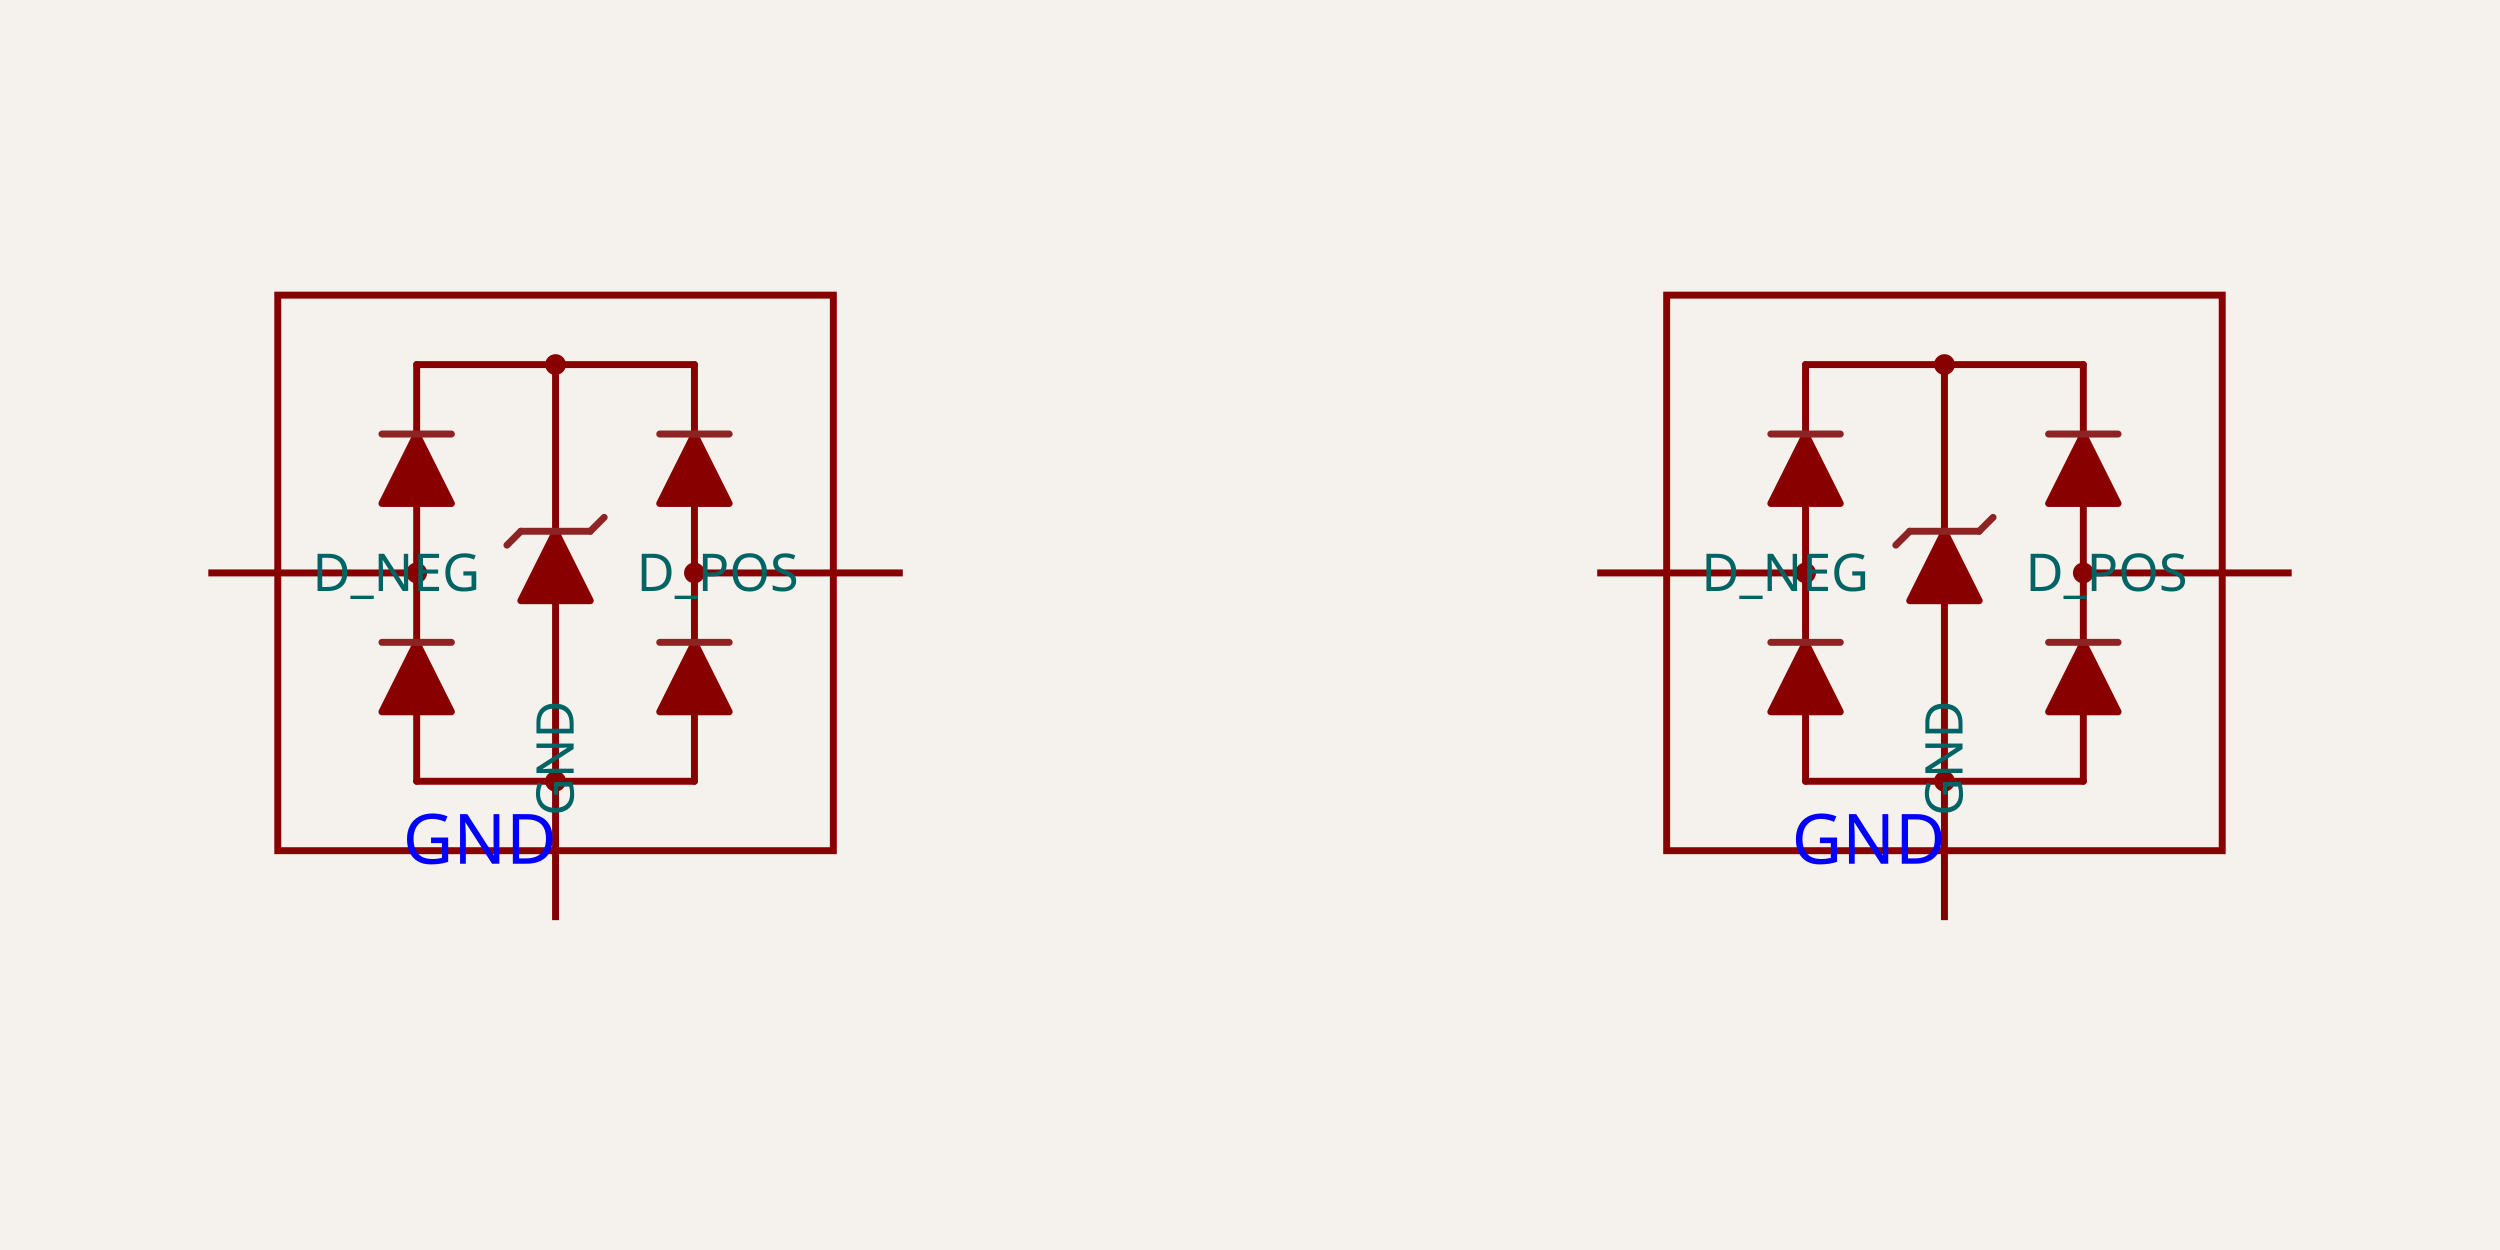
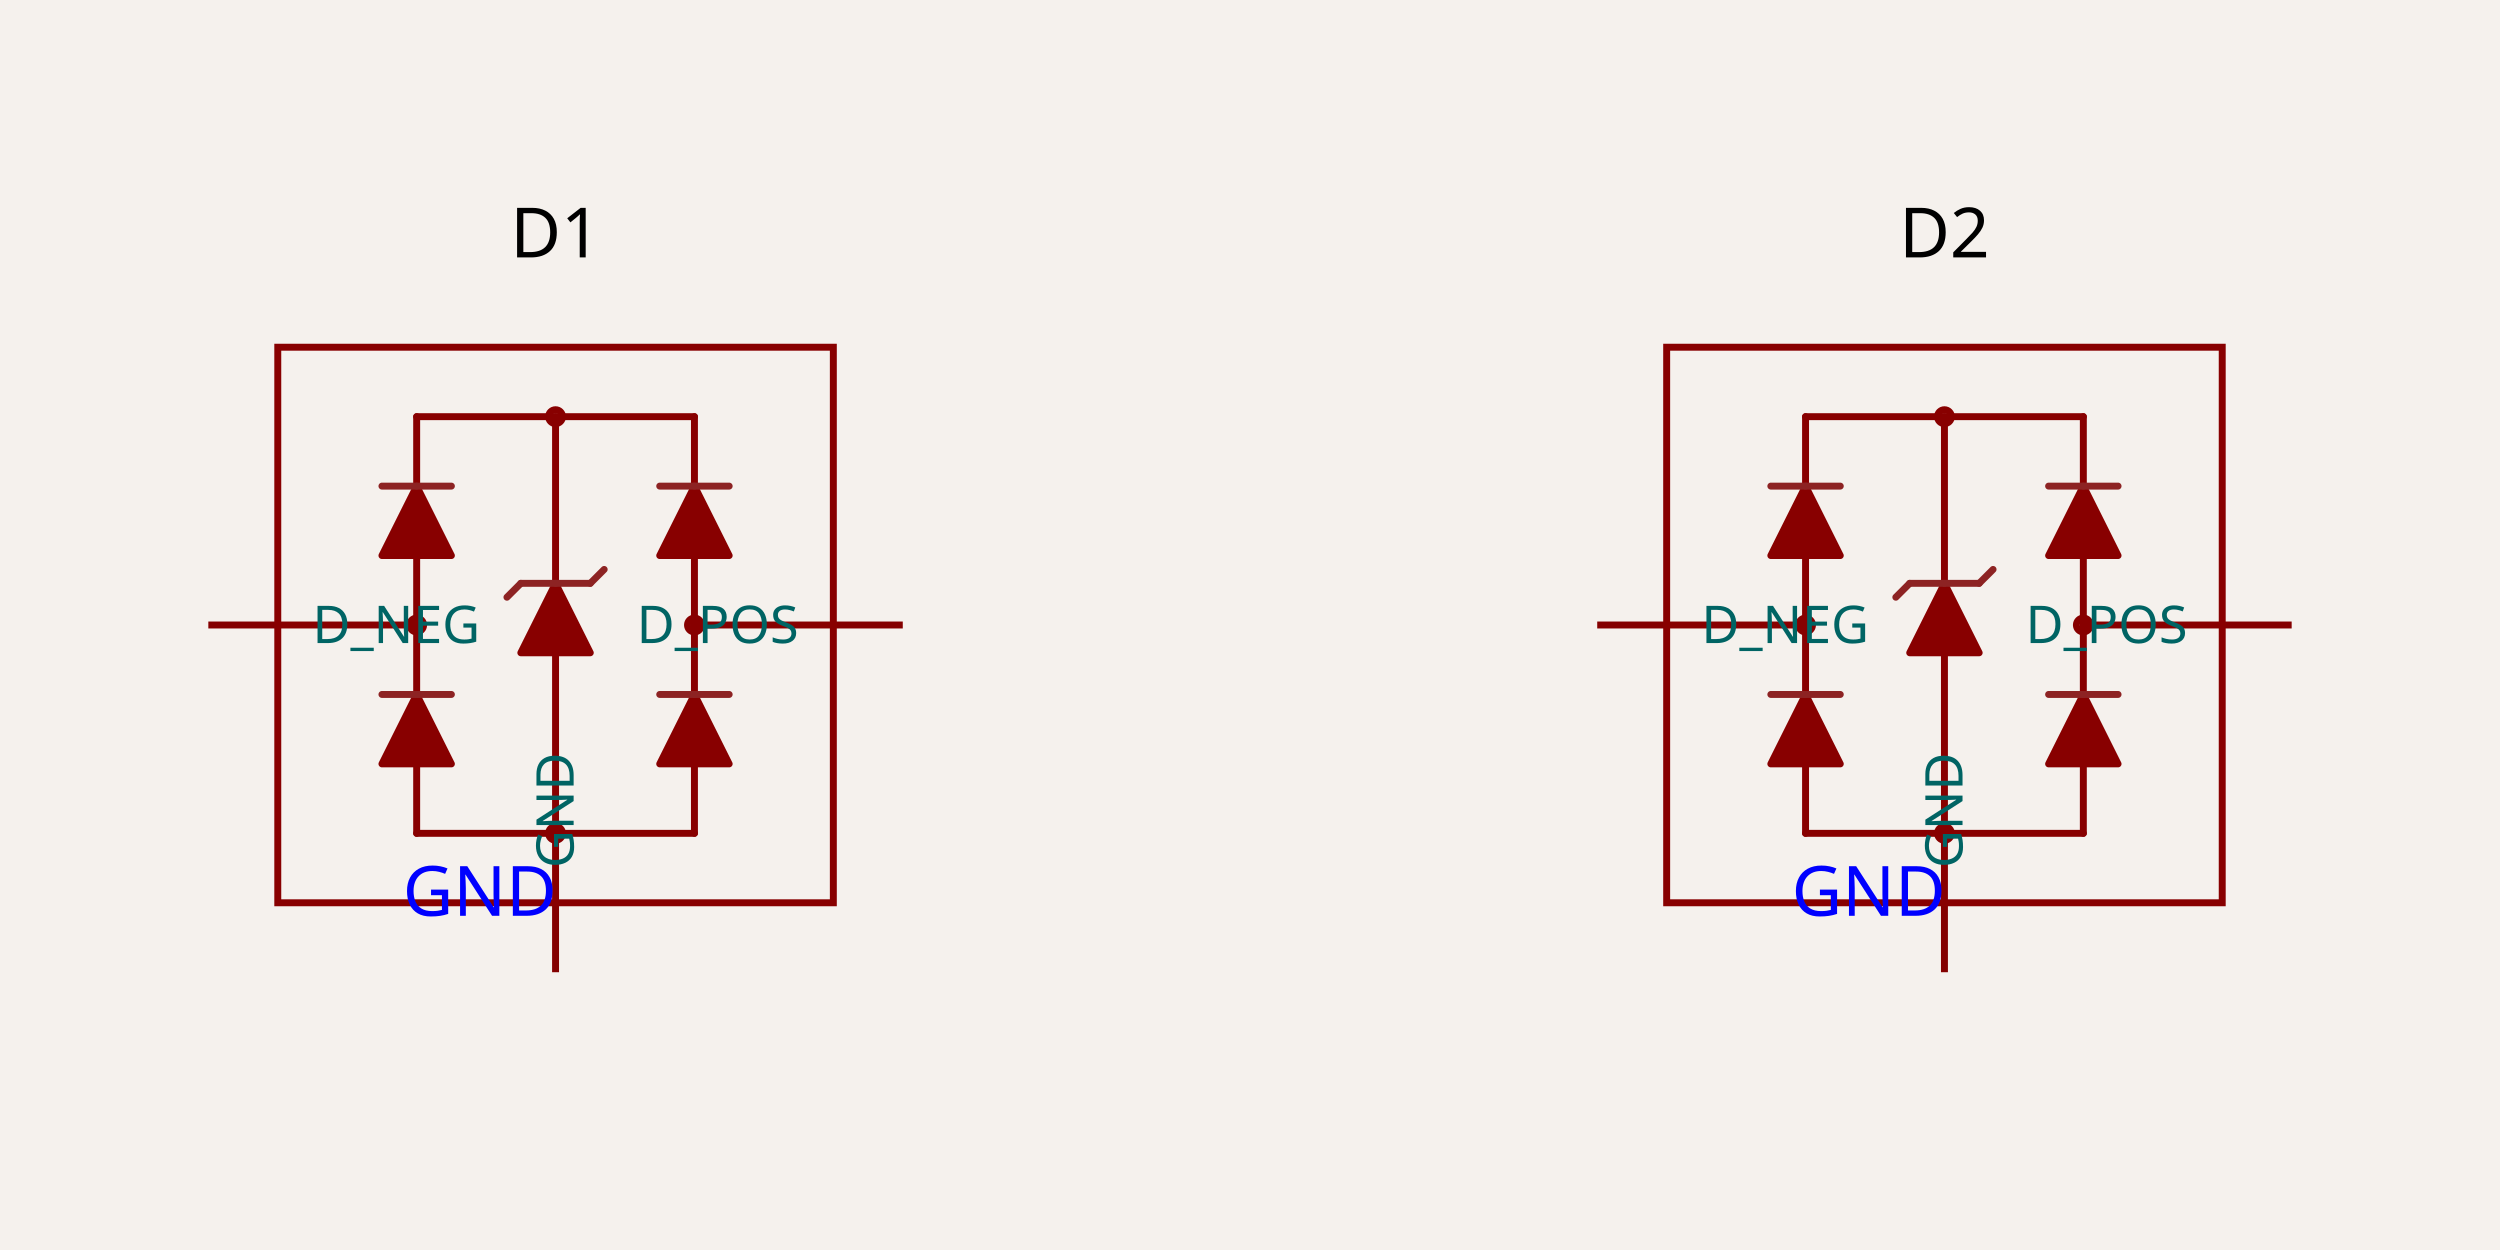
- <svg xmlns="http://www.w3.org/2000/svg" class="tscircuit-schematic" width="1200" height="600" style="background-color: rgb(245, 241, 237)" data-real-to-screen-transform="matrix(166.6666666667,0,0,-166.6666666667,600,308.3333333333)" data-software-used-string="@tscircuit/core@0.0.2056">
+ <svg xmlns="http://www.w3.org/2000/svg" class="tscircuit-schematic" width="1200" height="600" style="background-color: rgb(245, 241, 237)" data-real-to-screen-transform="matrix(166.6666666667,0,0,-166.6666666667,600,333.3333333333)" data-software-used-string="@tscircuit/core@0.0.2056">
  <style>
              .boundary { fill: rgb(245, 241, 237); }
              .schematic-boundary { fill: none; stroke: #fff; }
              .component { fill: none; stroke: rgb(132, 0, 0); }
              .chip { fill: rgb(255, 255, 194); stroke: rgb(132, 0, 0); }
              .component-pin { fill: none; stroke: rgb(132, 0, 0); }
              .text { font-family: sans-serif; fill: rgb(0, 150, 0); }
              .pin-number { fill: rgb(169, 0, 0); }
              .port-label { fill: rgb(0, 100, 100); }
              .component-name { fill: rgb(0, 100, 100); }
              
            </style>
  <rect class="boundary" x="0" y="0" width="1200" height="600" />
  <g class="sch-component" data-circuit-json-type="schematic_component" data-schematic-component-id="schematic_component_0">
-     <line class="sch-line" x1="266.667" y1="441.667" x2="266.667" y2="408.333" stroke="rgba(132, 0, 0)" stroke-width="3.333" data-schematic-line-id="schematic_line_0" data-schematic-component-id="schematic_component_0" />
-     <line class="sch-line" x1="433.333" y1="275" x2="400" y2="275" stroke="rgba(132, 0, 0)" stroke-width="3.333" data-schematic-line-id="schematic_line_1" data-schematic-component-id="schematic_component_0" />
-     <line class="sch-line" x1="100" y1="275" x2="133.333" y2="275" stroke="rgba(132, 0, 0)" stroke-width="3.333" data-schematic-line-id="schematic_line_2" data-schematic-component-id="schematic_component_0" />
-     <path class="sch-path" d="M 250 255 L 243.333 261.667" stroke="#8D2323" stroke-width="3.333" fill="none" stroke-linecap="round" stroke-linejoin="round" data-schematic-component-id="schematic_component_0" />
-     <circle class="sch-circle" cx="266.667" cy="375" r="3.333" fill="none" stroke="#880000" stroke-width="3.333" data-schematic-circle-id="schematic_circle_0" data-schematic-component-id="schematic_component_0" />
-     <circle class="sch-circle" cx="266.667" cy="175" r="3.333" fill="none" stroke="#880000" stroke-width="3.333" data-schematic-circle-id="schematic_circle_1" data-schematic-component-id="schematic_component_0" />
-     <path class="sch-path" d="M 333.333 375 L 200 375" stroke="#880000" stroke-width="3.333" fill="none" stroke-linecap="round" stroke-linejoin="round" data-schematic-component-id="schematic_component_0" />
-     <path class="sch-path" d="M 333.333 175 L 200 175" stroke="#880000" stroke-width="3.333" fill="none" stroke-linecap="round" stroke-linejoin="round" data-schematic-component-id="schematic_component_0" />
-     <path class="sch-path" d="M 266.667 408.333 L 266.667 175" stroke="#880000" stroke-width="3.333" fill="none" stroke-linecap="round" stroke-linejoin="round" data-schematic-component-id="schematic_component_0" />
-     <path class="sch-path" d="M 333.333 375 L 333.333 175" stroke="#880000" stroke-width="3.333" fill="none" stroke-linecap="round" stroke-linejoin="round" data-schematic-component-id="schematic_component_0" />
-     <circle class="sch-circle" cx="333.333" cy="275" r="3.333" fill="none" stroke="#880000" stroke-width="3.333" data-schematic-circle-id="schematic_circle_2" data-schematic-component-id="schematic_component_0" />
-     <path class="sch-path" d="M 316.667 341.667 L 333.333 308.333 L 350 341.667 L 316.667 341.667" stroke="#880000" stroke-width="3.333" fill="#880000" stroke-linecap="round" stroke-linejoin="round" data-schematic-component-id="schematic_component_0" />
-     <path class="sch-path" d="M 333.333 308.333 L 316.667 308.333" stroke="#8D2323" stroke-width="3.333" fill="none" stroke-linecap="round" stroke-linejoin="round" data-schematic-component-id="schematic_component_0" />
-     <path class="sch-path" d="M 350 308.333 L 333.333 308.333" stroke="#8D2323" stroke-width="3.333" fill="none" stroke-linecap="round" stroke-linejoin="round" data-schematic-component-id="schematic_component_0" />
-     <path class="sch-path" d="M 316.667 241.667 L 333.333 208.333 L 350 241.667 L 316.667 241.667" stroke="#880000" stroke-width="3.333" fill="#880000" stroke-linecap="round" stroke-linejoin="round" data-schematic-component-id="schematic_component_0" />
-     <path class="sch-path" d="M 333.333 208.333 L 316.667 208.333" stroke="#8D2323" stroke-width="3.333" fill="none" stroke-linecap="round" stroke-linejoin="round" data-schematic-component-id="schematic_component_0" />
-     <path class="sch-path" d="M 350 208.333 L 333.333 208.333" stroke="#8D2323" stroke-width="3.333" fill="none" stroke-linecap="round" stroke-linejoin="round" data-schematic-component-id="schematic_component_0" />
-     <path class="sch-path" d="M 400 275 L 333.333 275" stroke="#880000" stroke-width="3.333" fill="none" stroke-linecap="round" stroke-linejoin="round" data-schematic-component-id="schematic_component_0" />
-     <path class="sch-path" d="M 200 375 L 200 175" stroke="#880000" stroke-width="3.333" fill="none" stroke-linecap="round" stroke-linejoin="round" data-schematic-component-id="schematic_component_0" />
-     <circle class="sch-circle" cx="200" cy="275" r="3.333" fill="none" stroke="#880000" stroke-width="3.333" data-schematic-circle-id="schematic_circle_3" data-schematic-component-id="schematic_component_0" />
-     <path class="sch-path" d="M 216.667 341.667 L 200 308.333 L 183.333 341.667 L 216.667 341.667" stroke="#880000" stroke-width="3.333" fill="#880000" stroke-linecap="round" stroke-linejoin="round" data-schematic-component-id="schematic_component_0" />
-     <path class="sch-path" d="M 200 308.333 L 216.667 308.333" stroke="#8D2323" stroke-width="3.333" fill="none" stroke-linecap="round" stroke-linejoin="round" data-schematic-component-id="schematic_component_0" />
-     <path class="sch-path" d="M 183.333 308.333 L 200 308.333" stroke="#8D2323" stroke-width="3.333" fill="none" stroke-linecap="round" stroke-linejoin="round" data-schematic-component-id="schematic_component_0" />
-     <path class="sch-path" d="M 216.667 241.667 L 200 208.333 L 183.333 241.667 L 216.667 241.667" stroke="#880000" stroke-width="3.333" fill="#880000" stroke-linecap="round" stroke-linejoin="round" data-schematic-component-id="schematic_component_0" />
-     <path class="sch-path" d="M 200 208.333 L 216.667 208.333" stroke="#8D2323" stroke-width="3.333" fill="none" stroke-linecap="round" stroke-linejoin="round" data-schematic-component-id="schematic_component_0" />
-     <path class="sch-path" d="M 183.333 208.333 L 200 208.333" stroke="#8D2323" stroke-width="3.333" fill="none" stroke-linecap="round" stroke-linejoin="round" data-schematic-component-id="schematic_component_0" />
-     <path class="sch-path" d="M 133.333 275 L 200 275" stroke="#880000" stroke-width="3.333" fill="none" stroke-linecap="round" stroke-linejoin="round" data-schematic-component-id="schematic_component_0" />
-     <path class="sch-path" d="M 283.333 288.333 L 266.667 255 L 250 288.333 L 283.333 288.333" stroke="#880000" stroke-width="3.333" fill="#880000" stroke-linecap="round" stroke-linejoin="round" data-schematic-component-id="schematic_component_0" />
-     <path class="sch-path" d="M 290 248.333 L 283.333 255" stroke="#8D2323" stroke-width="3.333" fill="none" stroke-linecap="round" stroke-linejoin="round" data-schematic-component-id="schematic_component_0" />
-     <path class="sch-path" d="M 266.667 255 L 283.333 255" stroke="#8D2323" stroke-width="3.333" fill="none" stroke-linecap="round" stroke-linejoin="round" data-schematic-component-id="schematic_component_0" />
-     <path class="sch-path" d="M 250 255 L 266.667 255" stroke="#8D2323" stroke-width="3.333" fill="none" stroke-linecap="round" stroke-linejoin="round" data-schematic-component-id="schematic_component_0" />
-     <rect class="sch-rect" x="133.333" y="141.667" width="266.667" height="266.667" fill="none" stroke="#880000" stroke-width="3.333" data-schematic-rect-id="schematic_rect_0" data-schematic-component-id="schematic_component_0" />
-     <text class="port-label sch-pin-label" x="266.667" y="391.667" style="font-family: sans-serif;" fill="rgb(0, 100, 100)" text-anchor="start" dominant-baseline="middle" font-size="25px" transform="rotate(-90 266.6667 391.6667)">GND</text>
-     <text class="port-label sch-pin-label" x="383.333" y="275" style="font-family: sans-serif;" fill="rgb(0, 100, 100)" text-anchor="end" dominant-baseline="middle" font-size="25px" transform="">D_POS</text>
-     <text class="port-label sch-pin-label" x="150" y="275" style="font-family: sans-serif;" fill="rgb(0, 100, 100)" text-anchor="start" dominant-baseline="middle" font-size="25px" transform="">D_NEG</text>
+     <line class="sch-line" x1="266.667" y1="466.667" x2="266.667" y2="433.333" stroke="rgba(132, 0, 0)" stroke-width="3.333" data-schematic-line-id="schematic_line_0" data-schematic-component-id="schematic_component_0" />
+     <line class="sch-line" x1="433.333" y1="300" x2="400" y2="300" stroke="rgba(132, 0, 0)" stroke-width="3.333" data-schematic-line-id="schematic_line_1" data-schematic-component-id="schematic_component_0" />
+     <line class="sch-line" x1="100" y1="300" x2="133.333" y2="300" stroke="rgba(132, 0, 0)" stroke-width="3.333" data-schematic-line-id="schematic_line_2" data-schematic-component-id="schematic_component_0" />
+     <path class="sch-path" d="M 250 280 L 243.333 286.667" stroke="#8D2323" stroke-width="3.333" fill="none" stroke-linecap="round" stroke-linejoin="round" data-schematic-component-id="schematic_component_0" />
+     <circle class="sch-circle" cx="266.667" cy="400" r="3.333" fill="none" stroke="#880000" stroke-width="3.333" data-schematic-circle-id="schematic_circle_0" data-schematic-component-id="schematic_component_0" />
+     <circle class="sch-circle" cx="266.667" cy="200" r="3.333" fill="none" stroke="#880000" stroke-width="3.333" data-schematic-circle-id="schematic_circle_1" data-schematic-component-id="schematic_component_0" />
+     <path class="sch-path" d="M 333.333 400 L 200 400" stroke="#880000" stroke-width="3.333" fill="none" stroke-linecap="round" stroke-linejoin="round" data-schematic-component-id="schematic_component_0" />
+     <path class="sch-path" d="M 333.333 200 L 200 200" stroke="#880000" stroke-width="3.333" fill="none" stroke-linecap="round" stroke-linejoin="round" data-schematic-component-id="schematic_component_0" />
+     <path class="sch-path" d="M 266.667 433.333 L 266.667 200" stroke="#880000" stroke-width="3.333" fill="none" stroke-linecap="round" stroke-linejoin="round" data-schematic-component-id="schematic_component_0" />
+     <path class="sch-path" d="M 333.333 400 L 333.333 200" stroke="#880000" stroke-width="3.333" fill="none" stroke-linecap="round" stroke-linejoin="round" data-schematic-component-id="schematic_component_0" />
+     <circle class="sch-circle" cx="333.333" cy="300" r="3.333" fill="none" stroke="#880000" stroke-width="3.333" data-schematic-circle-id="schematic_circle_2" data-schematic-component-id="schematic_component_0" />
+     <path class="sch-path" d="M 316.667 366.667 L 333.333 333.333 L 350 366.667 L 316.667 366.667" stroke="#880000" stroke-width="3.333" fill="#880000" stroke-linecap="round" stroke-linejoin="round" data-schematic-component-id="schematic_component_0" />
+     <path class="sch-path" d="M 333.333 333.333 L 316.667 333.333" stroke="#8D2323" stroke-width="3.333" fill="none" stroke-linecap="round" stroke-linejoin="round" data-schematic-component-id="schematic_component_0" />
+     <path class="sch-path" d="M 350 333.333 L 333.333 333.333" stroke="#8D2323" stroke-width="3.333" fill="none" stroke-linecap="round" stroke-linejoin="round" data-schematic-component-id="schematic_component_0" />
+     <path class="sch-path" d="M 316.667 266.667 L 333.333 233.333 L 350 266.667 L 316.667 266.667" stroke="#880000" stroke-width="3.333" fill="#880000" stroke-linecap="round" stroke-linejoin="round" data-schematic-component-id="schematic_component_0" />
+     <path class="sch-path" d="M 333.333 233.333 L 316.667 233.333" stroke="#8D2323" stroke-width="3.333" fill="none" stroke-linecap="round" stroke-linejoin="round" data-schematic-component-id="schematic_component_0" />
+     <path class="sch-path" d="M 350 233.333 L 333.333 233.333" stroke="#8D2323" stroke-width="3.333" fill="none" stroke-linecap="round" stroke-linejoin="round" data-schematic-component-id="schematic_component_0" />
+     <path class="sch-path" d="M 400 300 L 333.333 300" stroke="#880000" stroke-width="3.333" fill="none" stroke-linecap="round" stroke-linejoin="round" data-schematic-component-id="schematic_component_0" />
+     <path class="sch-path" d="M 200 400 L 200 200" stroke="#880000" stroke-width="3.333" fill="none" stroke-linecap="round" stroke-linejoin="round" data-schematic-component-id="schematic_component_0" />
+     <circle class="sch-circle" cx="200" cy="300" r="3.333" fill="none" stroke="#880000" stroke-width="3.333" data-schematic-circle-id="schematic_circle_3" data-schematic-component-id="schematic_component_0" />
+     <path class="sch-path" d="M 216.667 366.667 L 200 333.333 L 183.333 366.667 L 216.667 366.667" stroke="#880000" stroke-width="3.333" fill="#880000" stroke-linecap="round" stroke-linejoin="round" data-schematic-component-id="schematic_component_0" />
+     <path class="sch-path" d="M 200 333.333 L 216.667 333.333" stroke="#8D2323" stroke-width="3.333" fill="none" stroke-linecap="round" stroke-linejoin="round" data-schematic-component-id="schematic_component_0" />
+     <path class="sch-path" d="M 183.333 333.333 L 200 333.333" stroke="#8D2323" stroke-width="3.333" fill="none" stroke-linecap="round" stroke-linejoin="round" data-schematic-component-id="schematic_component_0" />
+     <path class="sch-path" d="M 216.667 266.667 L 200 233.333 L 183.333 266.667 L 216.667 266.667" stroke="#880000" stroke-width="3.333" fill="#880000" stroke-linecap="round" stroke-linejoin="round" data-schematic-component-id="schematic_component_0" />
+     <path class="sch-path" d="M 200 233.333 L 216.667 233.333" stroke="#8D2323" stroke-width="3.333" fill="none" stroke-linecap="round" stroke-linejoin="round" data-schematic-component-id="schematic_component_0" />
+     <path class="sch-path" d="M 183.333 233.333 L 200 233.333" stroke="#8D2323" stroke-width="3.333" fill="none" stroke-linecap="round" stroke-linejoin="round" data-schematic-component-id="schematic_component_0" />
+     <path class="sch-path" d="M 133.333 300 L 200 300" stroke="#880000" stroke-width="3.333" fill="none" stroke-linecap="round" stroke-linejoin="round" data-schematic-component-id="schematic_component_0" />
+     <path class="sch-path" d="M 283.333 313.333 L 266.667 280 L 250 313.333 L 283.333 313.333" stroke="#880000" stroke-width="3.333" fill="#880000" stroke-linecap="round" stroke-linejoin="round" data-schematic-component-id="schematic_component_0" />
+     <path class="sch-path" d="M 290 273.333 L 283.333 280" stroke="#8D2323" stroke-width="3.333" fill="none" stroke-linecap="round" stroke-linejoin="round" data-schematic-component-id="schematic_component_0" />
+     <path class="sch-path" d="M 266.667 280 L 283.333 280" stroke="#8D2323" stroke-width="3.333" fill="none" stroke-linecap="round" stroke-linejoin="round" data-schematic-component-id="schematic_component_0" />
+     <path class="sch-path" d="M 250 280 L 266.667 280" stroke="#8D2323" stroke-width="3.333" fill="none" stroke-linecap="round" stroke-linejoin="round" data-schematic-component-id="schematic_component_0" />
+     <rect class="sch-rect" x="133.333" y="166.667" width="266.667" height="266.667" fill="none" stroke="#880000" stroke-width="3.333" data-schematic-rect-id="schematic_rect_0" data-schematic-component-id="schematic_component_0" />
+     <text class="port-label sch-pin-label" x="266.667" y="416.667" style="font-family: sans-serif;" fill="rgb(0, 100, 100)" text-anchor="start" dominant-baseline="middle" font-size="25px" transform="rotate(-90 266.6667 416.6667)">GND</text>
+     <text class="port-label sch-pin-label" x="383.333" y="300" style="font-family: sans-serif;" fill="rgb(0, 100, 100)" text-anchor="end" dominant-baseline="middle" font-size="25px" transform="">D_POS</text>
+     <text class="port-label sch-pin-label" x="150" y="300" style="font-family: sans-serif;" fill="rgb(0, 100, 100)" text-anchor="start" dominant-baseline="middle" font-size="25px" transform="">D_NEG</text>
  </g>
  <g class="sch-component" data-circuit-json-type="schematic_component" data-schematic-component-id="schematic_component_1">
-     <line class="sch-line" x1="933.333" y1="441.667" x2="933.333" y2="408.333" stroke="rgba(132, 0, 0)" stroke-width="3.333" data-schematic-line-id="schematic_line_3" data-schematic-component-id="schematic_component_1" />
-     <line class="sch-line" x1="1100" y1="275" x2="1066.667" y2="275" stroke="rgba(132, 0, 0)" stroke-width="3.333" data-schematic-line-id="schematic_line_4" data-schematic-component-id="schematic_component_1" />
-     <line class="sch-line" x1="766.667" y1="275" x2="800" y2="275" stroke="rgba(132, 0, 0)" stroke-width="3.333" data-schematic-line-id="schematic_line_5" data-schematic-component-id="schematic_component_1" />
-     <path class="sch-path" d="M 916.667 255 L 910 261.667" stroke="#8D2323" stroke-width="3.333" fill="none" stroke-linecap="round" stroke-linejoin="round" data-schematic-component-id="schematic_component_1" />
-     <circle class="sch-circle" cx="933.333" cy="375" r="3.333" fill="none" stroke="#880000" stroke-width="3.333" data-schematic-circle-id="schematic_circle_4" data-schematic-component-id="schematic_component_1" />
-     <circle class="sch-circle" cx="933.333" cy="175" r="3.333" fill="none" stroke="#880000" stroke-width="3.333" data-schematic-circle-id="schematic_circle_5" data-schematic-component-id="schematic_component_1" />
-     <path class="sch-path" d="M 1000 375 L 866.667 375" stroke="#880000" stroke-width="3.333" fill="none" stroke-linecap="round" stroke-linejoin="round" data-schematic-component-id="schematic_component_1" />
-     <path class="sch-path" d="M 1000 175 L 866.667 175" stroke="#880000" stroke-width="3.333" fill="none" stroke-linecap="round" stroke-linejoin="round" data-schematic-component-id="schematic_component_1" />
-     <path class="sch-path" d="M 933.333 408.333 L 933.333 175" stroke="#880000" stroke-width="3.333" fill="none" stroke-linecap="round" stroke-linejoin="round" data-schematic-component-id="schematic_component_1" />
-     <path class="sch-path" d="M 1000 375 L 1000 175" stroke="#880000" stroke-width="3.333" fill="none" stroke-linecap="round" stroke-linejoin="round" data-schematic-component-id="schematic_component_1" />
-     <circle class="sch-circle" cx="1000" cy="275" r="3.333" fill="none" stroke="#880000" stroke-width="3.333" data-schematic-circle-id="schematic_circle_6" data-schematic-component-id="schematic_component_1" />
-     <path class="sch-path" d="M 983.333 341.667 L 1000 308.333 L 1016.667 341.667 L 983.333 341.667" stroke="#880000" stroke-width="3.333" fill="#880000" stroke-linecap="round" stroke-linejoin="round" data-schematic-component-id="schematic_component_1" />
-     <path class="sch-path" d="M 1000 308.333 L 983.333 308.333" stroke="#8D2323" stroke-width="3.333" fill="none" stroke-linecap="round" stroke-linejoin="round" data-schematic-component-id="schematic_component_1" />
-     <path class="sch-path" d="M 1016.667 308.333 L 1000 308.333" stroke="#8D2323" stroke-width="3.333" fill="none" stroke-linecap="round" stroke-linejoin="round" data-schematic-component-id="schematic_component_1" />
-     <path class="sch-path" d="M 983.333 241.667 L 1000 208.333 L 1016.667 241.667 L 983.333 241.667" stroke="#880000" stroke-width="3.333" fill="#880000" stroke-linecap="round" stroke-linejoin="round" data-schematic-component-id="schematic_component_1" />
-     <path class="sch-path" d="M 1000 208.333 L 983.333 208.333" stroke="#8D2323" stroke-width="3.333" fill="none" stroke-linecap="round" stroke-linejoin="round" data-schematic-component-id="schematic_component_1" />
-     <path class="sch-path" d="M 1016.667 208.333 L 1000 208.333" stroke="#8D2323" stroke-width="3.333" fill="none" stroke-linecap="round" stroke-linejoin="round" data-schematic-component-id="schematic_component_1" />
-     <path class="sch-path" d="M 1066.667 275 L 1000 275" stroke="#880000" stroke-width="3.333" fill="none" stroke-linecap="round" stroke-linejoin="round" data-schematic-component-id="schematic_component_1" />
-     <path class="sch-path" d="M 866.667 375 L 866.667 175" stroke="#880000" stroke-width="3.333" fill="none" stroke-linecap="round" stroke-linejoin="round" data-schematic-component-id="schematic_component_1" />
-     <circle class="sch-circle" cx="866.667" cy="275" r="3.333" fill="none" stroke="#880000" stroke-width="3.333" data-schematic-circle-id="schematic_circle_7" data-schematic-component-id="schematic_component_1" />
-     <path class="sch-path" d="M 883.333 341.667 L 866.667 308.333 L 850 341.667 L 883.333 341.667" stroke="#880000" stroke-width="3.333" fill="#880000" stroke-linecap="round" stroke-linejoin="round" data-schematic-component-id="schematic_component_1" />
-     <path class="sch-path" d="M 866.667 308.333 L 883.333 308.333" stroke="#8D2323" stroke-width="3.333" fill="none" stroke-linecap="round" stroke-linejoin="round" data-schematic-component-id="schematic_component_1" />
-     <path class="sch-path" d="M 850 308.333 L 866.667 308.333" stroke="#8D2323" stroke-width="3.333" fill="none" stroke-linecap="round" stroke-linejoin="round" data-schematic-component-id="schematic_component_1" />
-     <path class="sch-path" d="M 883.333 241.667 L 866.667 208.333 L 850 241.667 L 883.333 241.667" stroke="#880000" stroke-width="3.333" fill="#880000" stroke-linecap="round" stroke-linejoin="round" data-schematic-component-id="schematic_component_1" />
-     <path class="sch-path" d="M 866.667 208.333 L 883.333 208.333" stroke="#8D2323" stroke-width="3.333" fill="none" stroke-linecap="round" stroke-linejoin="round" data-schematic-component-id="schematic_component_1" />
-     <path class="sch-path" d="M 850 208.333 L 866.667 208.333" stroke="#8D2323" stroke-width="3.333" fill="none" stroke-linecap="round" stroke-linejoin="round" data-schematic-component-id="schematic_component_1" />
-     <path class="sch-path" d="M 800 275 L 866.667 275" stroke="#880000" stroke-width="3.333" fill="none" stroke-linecap="round" stroke-linejoin="round" data-schematic-component-id="schematic_component_1" />
-     <path class="sch-path" d="M 950 288.333 L 933.333 255 L 916.667 288.333 L 950 288.333" stroke="#880000" stroke-width="3.333" fill="#880000" stroke-linecap="round" stroke-linejoin="round" data-schematic-component-id="schematic_component_1" />
-     <path class="sch-path" d="M 956.667 248.333 L 950 255" stroke="#8D2323" stroke-width="3.333" fill="none" stroke-linecap="round" stroke-linejoin="round" data-schematic-component-id="schematic_component_1" />
-     <path class="sch-path" d="M 933.333 255 L 950 255" stroke="#8D2323" stroke-width="3.333" fill="none" stroke-linecap="round" stroke-linejoin="round" data-schematic-component-id="schematic_component_1" />
-     <path class="sch-path" d="M 916.667 255 L 933.333 255" stroke="#8D2323" stroke-width="3.333" fill="none" stroke-linecap="round" stroke-linejoin="round" data-schematic-component-id="schematic_component_1" />
-     <rect class="sch-rect" x="800" y="141.667" width="266.667" height="266.667" fill="none" stroke="#880000" stroke-width="3.333" data-schematic-rect-id="schematic_rect_1" data-schematic-component-id="schematic_component_1" />
-     <text class="port-label sch-pin-label" x="933.333" y="391.667" style="font-family: sans-serif;" fill="rgb(0, 100, 100)" text-anchor="start" dominant-baseline="middle" font-size="25px" transform="rotate(-90 933.3333 391.6667)">GND</text>
-     <text class="port-label sch-pin-label" x="1050" y="275" style="font-family: sans-serif;" fill="rgb(0, 100, 100)" text-anchor="end" dominant-baseline="middle" font-size="25px" transform="">D_POS</text>
-     <text class="port-label sch-pin-label" x="816.667" y="275" style="font-family: sans-serif;" fill="rgb(0, 100, 100)" text-anchor="start" dominant-baseline="middle" font-size="25px" transform="">D_NEG</text>
+     <line class="sch-line" x1="933.333" y1="466.667" x2="933.333" y2="433.333" stroke="rgba(132, 0, 0)" stroke-width="3.333" data-schematic-line-id="schematic_line_3" data-schematic-component-id="schematic_component_1" />
+     <line class="sch-line" x1="1100" y1="300" x2="1066.667" y2="300" stroke="rgba(132, 0, 0)" stroke-width="3.333" data-schematic-line-id="schematic_line_4" data-schematic-component-id="schematic_component_1" />
+     <line class="sch-line" x1="766.667" y1="300" x2="800" y2="300" stroke="rgba(132, 0, 0)" stroke-width="3.333" data-schematic-line-id="schematic_line_5" data-schematic-component-id="schematic_component_1" />
+     <path class="sch-path" d="M 916.667 280 L 910 286.667" stroke="#8D2323" stroke-width="3.333" fill="none" stroke-linecap="round" stroke-linejoin="round" data-schematic-component-id="schematic_component_1" />
+     <circle class="sch-circle" cx="933.333" cy="400" r="3.333" fill="none" stroke="#880000" stroke-width="3.333" data-schematic-circle-id="schematic_circle_4" data-schematic-component-id="schematic_component_1" />
+     <circle class="sch-circle" cx="933.333" cy="200" r="3.333" fill="none" stroke="#880000" stroke-width="3.333" data-schematic-circle-id="schematic_circle_5" data-schematic-component-id="schematic_component_1" />
+     <path class="sch-path" d="M 1000 400 L 866.667 400" stroke="#880000" stroke-width="3.333" fill="none" stroke-linecap="round" stroke-linejoin="round" data-schematic-component-id="schematic_component_1" />
+     <path class="sch-path" d="M 1000 200 L 866.667 200" stroke="#880000" stroke-width="3.333" fill="none" stroke-linecap="round" stroke-linejoin="round" data-schematic-component-id="schematic_component_1" />
+     <path class="sch-path" d="M 933.333 433.333 L 933.333 200" stroke="#880000" stroke-width="3.333" fill="none" stroke-linecap="round" stroke-linejoin="round" data-schematic-component-id="schematic_component_1" />
+     <path class="sch-path" d="M 1000 400 L 1000 200" stroke="#880000" stroke-width="3.333" fill="none" stroke-linecap="round" stroke-linejoin="round" data-schematic-component-id="schematic_component_1" />
+     <circle class="sch-circle" cx="1000" cy="300" r="3.333" fill="none" stroke="#880000" stroke-width="3.333" data-schematic-circle-id="schematic_circle_6" data-schematic-component-id="schematic_component_1" />
+     <path class="sch-path" d="M 983.333 366.667 L 1000 333.333 L 1016.667 366.667 L 983.333 366.667" stroke="#880000" stroke-width="3.333" fill="#880000" stroke-linecap="round" stroke-linejoin="round" data-schematic-component-id="schematic_component_1" />
+     <path class="sch-path" d="M 1000 333.333 L 983.333 333.333" stroke="#8D2323" stroke-width="3.333" fill="none" stroke-linecap="round" stroke-linejoin="round" data-schematic-component-id="schematic_component_1" />
+     <path class="sch-path" d="M 1016.667 333.333 L 1000 333.333" stroke="#8D2323" stroke-width="3.333" fill="none" stroke-linecap="round" stroke-linejoin="round" data-schematic-component-id="schematic_component_1" />
+     <path class="sch-path" d="M 983.333 266.667 L 1000 233.333 L 1016.667 266.667 L 983.333 266.667" stroke="#880000" stroke-width="3.333" fill="#880000" stroke-linecap="round" stroke-linejoin="round" data-schematic-component-id="schematic_component_1" />
+     <path class="sch-path" d="M 1000 233.333 L 983.333 233.333" stroke="#8D2323" stroke-width="3.333" fill="none" stroke-linecap="round" stroke-linejoin="round" data-schematic-component-id="schematic_component_1" />
+     <path class="sch-path" d="M 1016.667 233.333 L 1000 233.333" stroke="#8D2323" stroke-width="3.333" fill="none" stroke-linecap="round" stroke-linejoin="round" data-schematic-component-id="schematic_component_1" />
+     <path class="sch-path" d="M 1066.667 300 L 1000 300" stroke="#880000" stroke-width="3.333" fill="none" stroke-linecap="round" stroke-linejoin="round" data-schematic-component-id="schematic_component_1" />
+     <path class="sch-path" d="M 866.667 400 L 866.667 200" stroke="#880000" stroke-width="3.333" fill="none" stroke-linecap="round" stroke-linejoin="round" data-schematic-component-id="schematic_component_1" />
+     <circle class="sch-circle" cx="866.667" cy="300" r="3.333" fill="none" stroke="#880000" stroke-width="3.333" data-schematic-circle-id="schematic_circle_7" data-schematic-component-id="schematic_component_1" />
+     <path class="sch-path" d="M 883.333 366.667 L 866.667 333.333 L 850 366.667 L 883.333 366.667" stroke="#880000" stroke-width="3.333" fill="#880000" stroke-linecap="round" stroke-linejoin="round" data-schematic-component-id="schematic_component_1" />
+     <path class="sch-path" d="M 866.667 333.333 L 883.333 333.333" stroke="#8D2323" stroke-width="3.333" fill="none" stroke-linecap="round" stroke-linejoin="round" data-schematic-component-id="schematic_component_1" />
+     <path class="sch-path" d="M 850 333.333 L 866.667 333.333" stroke="#8D2323" stroke-width="3.333" fill="none" stroke-linecap="round" stroke-linejoin="round" data-schematic-component-id="schematic_component_1" />
+     <path class="sch-path" d="M 883.333 266.667 L 866.667 233.333 L 850 266.667 L 883.333 266.667" stroke="#880000" stroke-width="3.333" fill="#880000" stroke-linecap="round" stroke-linejoin="round" data-schematic-component-id="schematic_component_1" />
+     <path class="sch-path" d="M 866.667 233.333 L 883.333 233.333" stroke="#8D2323" stroke-width="3.333" fill="none" stroke-linecap="round" stroke-linejoin="round" data-schematic-component-id="schematic_component_1" />
+     <path class="sch-path" d="M 850 233.333 L 866.667 233.333" stroke="#8D2323" stroke-width="3.333" fill="none" stroke-linecap="round" stroke-linejoin="round" data-schematic-component-id="schematic_component_1" />
+     <path class="sch-path" d="M 800 300 L 866.667 300" stroke="#880000" stroke-width="3.333" fill="none" stroke-linecap="round" stroke-linejoin="round" data-schematic-component-id="schematic_component_1" />
+     <path class="sch-path" d="M 950 313.333 L 933.333 280 L 916.667 313.333 L 950 313.333" stroke="#880000" stroke-width="3.333" fill="#880000" stroke-linecap="round" stroke-linejoin="round" data-schematic-component-id="schematic_component_1" />
+     <path class="sch-path" d="M 956.667 273.333 L 950 280" stroke="#8D2323" stroke-width="3.333" fill="none" stroke-linecap="round" stroke-linejoin="round" data-schematic-component-id="schematic_component_1" />
+     <path class="sch-path" d="M 933.333 280 L 950 280" stroke="#8D2323" stroke-width="3.333" fill="none" stroke-linecap="round" stroke-linejoin="round" data-schematic-component-id="schematic_component_1" />
+     <path class="sch-path" d="M 916.667 280 L 933.333 280" stroke="#8D2323" stroke-width="3.333" fill="none" stroke-linecap="round" stroke-linejoin="round" data-schematic-component-id="schematic_component_1" />
+     <rect class="sch-rect" x="800" y="166.667" width="266.667" height="266.667" fill="none" stroke="#880000" stroke-width="3.333" data-schematic-rect-id="schematic_rect_1" data-schematic-component-id="schematic_component_1" />
+     <text class="port-label sch-pin-label" x="933.333" y="416.667" style="font-family: sans-serif;" fill="rgb(0, 100, 100)" text-anchor="start" dominant-baseline="middle" font-size="25px" transform="rotate(-90 933.3333 416.6667)">GND</text>
+     <text class="port-label sch-pin-label" x="1050" y="300" style="font-family: sans-serif;" fill="rgb(0, 100, 100)" text-anchor="end" dominant-baseline="middle" font-size="25px" transform="">D_POS</text>
+     <text class="port-label sch-pin-label" x="816.667" y="300" style="font-family: sans-serif;" fill="rgb(0, 100, 100)" text-anchor="start" dominant-baseline="middle" font-size="25px" transform="">D_NEG</text>
  </g>
  <g class="schematic-port-hover sch-port-hover" data-schematic-port-id="source_port_0">
-     <circle cx="266.667" cy="441.667" r="6.667" fill="red" opacity="0" />
+     <circle cx="266.667" cy="466.667" r="6.667" fill="red" opacity="0" />
  </g>
  <g class="schematic-port-hover sch-port-hover" data-schematic-port-id="source_port_1">
-     <circle cx="433.333" cy="275" r="6.667" fill="red" opacity="0" />
+     <circle cx="433.333" cy="300" r="6.667" fill="red" opacity="0" />
  </g>
  <g class="schematic-port-hover sch-port-hover" data-schematic-port-id="source_port_2">
-     <circle cx="100" cy="275" r="6.667" fill="red" opacity="0" />
+     <circle cx="100" cy="300" r="6.667" fill="red" opacity="0" />
  </g>
  <g class="schematic-port-hover sch-port-hover" data-schematic-port-id="source_port_3">
-     <circle cx="933.333" cy="441.667" r="6.667" fill="red" opacity="0" />
+     <circle cx="933.333" cy="466.667" r="6.667" fill="red" opacity="0" />
  </g>
  <g class="schematic-port-hover sch-port-hover" data-schematic-port-id="source_port_4">
-     <circle cx="1100" cy="275" r="6.667" fill="red" opacity="0" />
+     <circle cx="1100" cy="300" r="6.667" fill="red" opacity="0" />
  </g>
  <g class="schematic-port-hover sch-port-hover" data-schematic-port-id="source_port_5">
-     <circle cx="766.667" cy="275" r="6.667" fill="red" opacity="0" />
+     <circle cx="766.667" cy="300" r="6.667" fill="red" opacity="0" />
  </g>
-   <text class="sch-text" x="193.333" y="403.021" fill="#0000FF" text-anchor="start" dominant-baseline="middle" font-family="sans-serif" font-size="33.333px" transform="rotate(0, 193.3333, 403.0208)">GND</text>
-   <text class="sch-text" x="860" y="403.021" fill="#0000FF" text-anchor="start" dominant-baseline="middle" font-family="sans-serif" font-size="33.333px" transform="rotate(0, 860, 403.0208)">GND</text>
+   <text class="sch-text" x="193.333" y="428.021" fill="#0000FF" text-anchor="start" dominant-baseline="middle" font-family="sans-serif" font-size="33.333px" transform="rotate(0, 193.3333, 428.0208)">GND</text>
+   <text class="sch-text" x="266.667" y="133.333" fill="#000000" text-anchor="middle" dominant-baseline="ideographic" font-family="sans-serif" font-size="33.333px" transform="rotate(0, 266.6667, 133.3333)">D1</text>
+   <text class="sch-text" x="860" y="428.021" fill="#0000FF" text-anchor="start" dominant-baseline="middle" font-family="sans-serif" font-size="33.333px" transform="rotate(0, 860, 428.0208)">GND</text>
+   <text class="sch-text" x="933.333" y="133.333" fill="#000000" text-anchor="middle" dominant-baseline="ideographic" font-family="sans-serif" font-size="33.333px" transform="rotate(0, 933.3333, 133.3333)">D2</text>
</svg>
